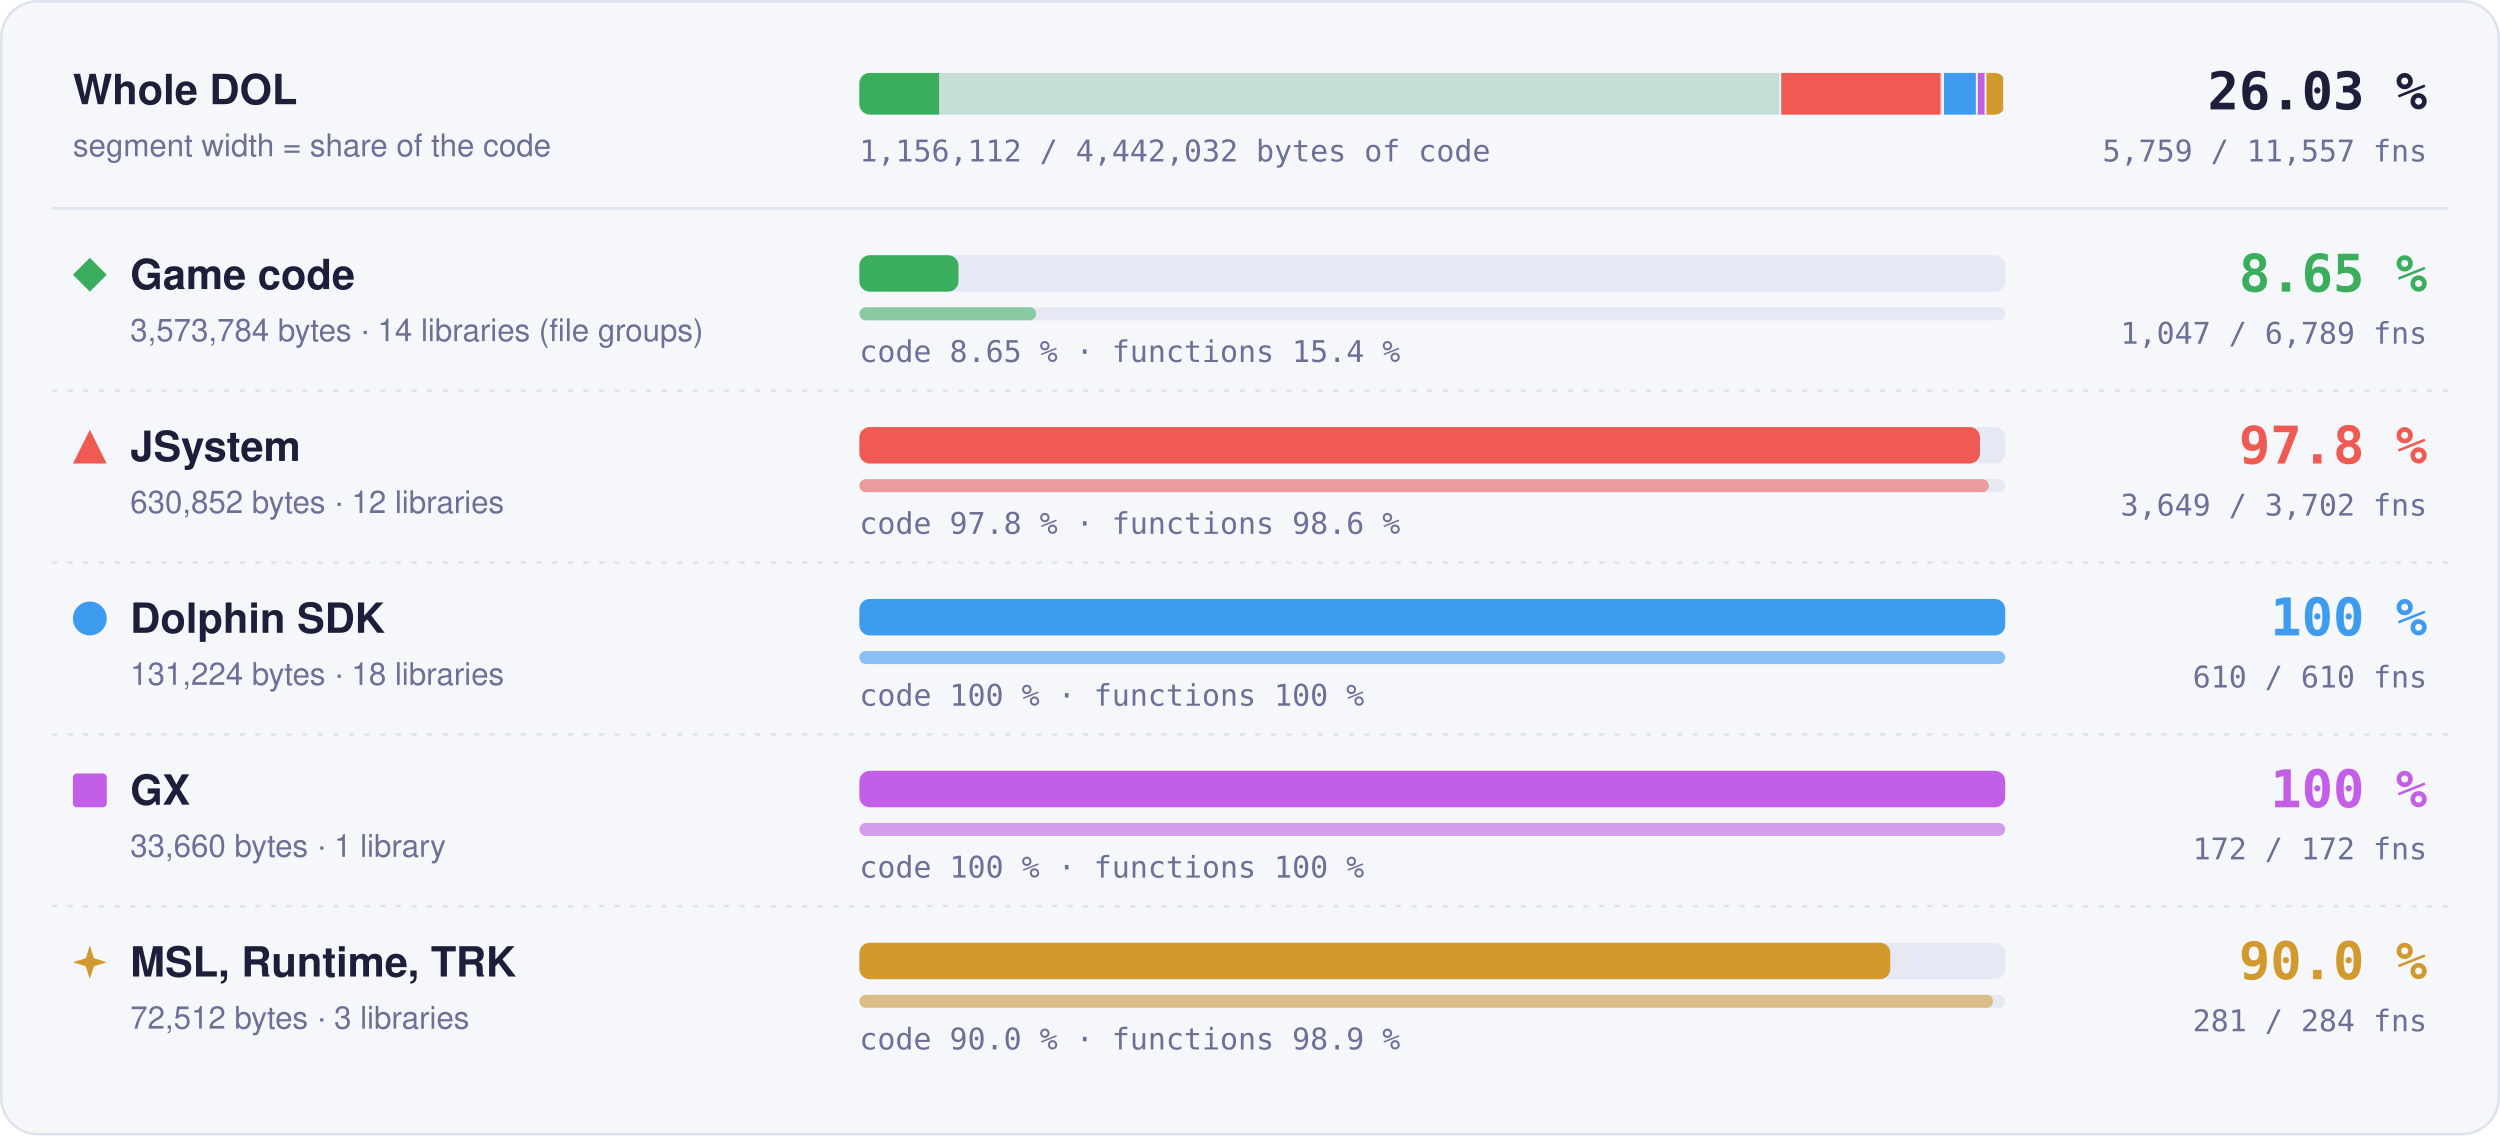
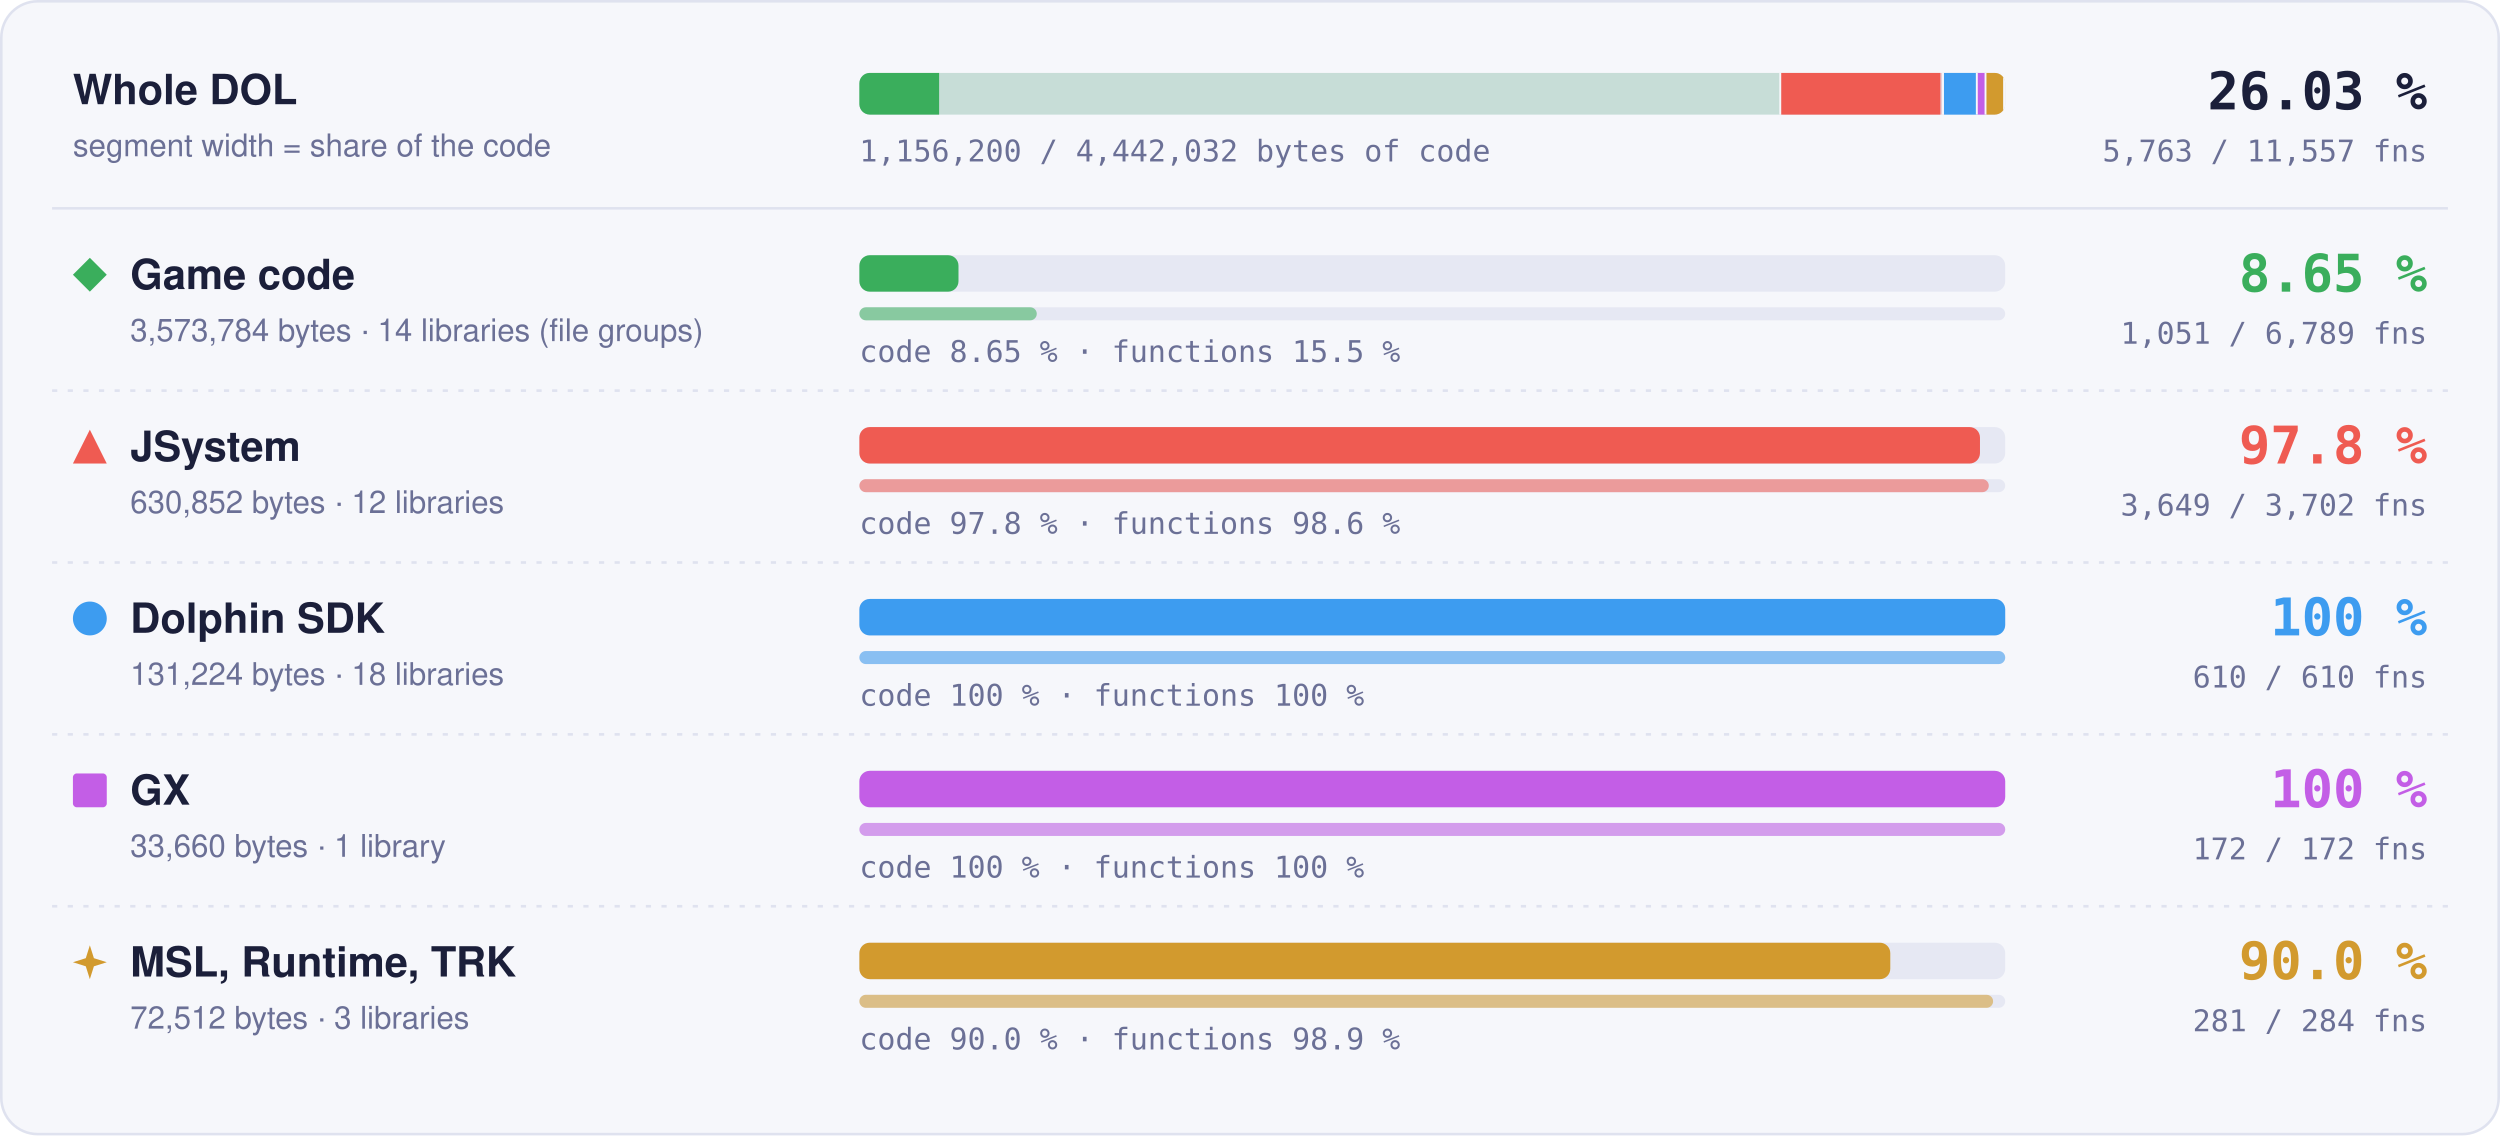
- <svg xmlns="http://www.w3.org/2000/svg" width="960" height="436" viewBox="0 0 960 436" role="img" aria-label="Matched code and functions per region: Game code 8.65 % of code, 1047 of 6789 functions; JSystem 97.8 % of code, 3649 of 3702 functions; Dolphin SDK 100 % of code, 610 of 610 functions; GX 100 % of code, 172 of 172 functions; MSL, Runtime, TRK 90.0 % of code, 281 of 284 functions">
+ <svg xmlns="http://www.w3.org/2000/svg" width="960" height="436" viewBox="0 0 960 436" role="img" aria-label="Matched code and functions per region: Game code 8.65 % of code, 1051 of 6789 functions; JSystem 97.8 % of code, 3649 of 3702 functions; Dolphin SDK 100 % of code, 610 of 610 functions; GX 100 % of code, 172 of 172 functions; MSL, Runtime, TRK 90.0 % of code, 281 of 284 functions">
  <style>text { font-family: -apple-system, BlinkMacSystemFont, 'Segoe UI', Helvetica, Arial, sans-serif; } .mono { font-family: ui-monospace, SFMono-Regular, 'SF Mono', Menlo, Consolas, monospace; } .grow { transform-box: fill-box; transform-origin: 0 50%; animation: grow 1.4s cubic-bezier(.2,.8,.2,1) both; } @keyframes grow { from { transform: scaleX(0); } } @media (prefers-reduced-motion: reduce) { * { animation: none !important; } }</style>
  <rect x="0.5" y="0.5" width="959" height="435" rx="14" fill="#f6f7fb" stroke="#dfe2ef" />
  <text x="28" y="40" font-size="16" font-weight="700" fill="#1b1f3a">Whole DOL</text>
  <text x="28" y="60" font-size="12" fill="#6b7096">segment width = share of the code</text>
  <rect x="330" y="28" width="440" height="16" rx="4" fill="#e6e8f3" />
  <clipPath id="wb">
    <rect x="330" y="28" width="440" height="16" rx="4" />
  </clipPath>
  <g clip-path="url(#wb)">
    <rect x="330.00" y="28" width="354.00" height="16" fill="#3aae5c" fill-opacity="0.18" />
-     <rect class="grow" x="330.00" y="28" width="30.61" height="16" fill="#3aae5c" />
+     <rect class="grow" x="330.00" y="28" width="30.62" height="16" fill="#3aae5c" />
    <rect x="683.25" y="28" width="1.5" height="16" fill="#f6f7fb" />
    <rect x="684.00" y="28" width="62.49" height="16" fill="#ef5b52" fill-opacity="0.18" />
    <rect class="grow" x="684.00" y="28" width="61.11" height="16" fill="#ef5b52" />
    <rect x="745.74" y="28" width="1.5" height="16" fill="#f6f7fb" />
    <rect x="746.49" y="28" width="13.00" height="16" fill="#3d9cf0" fill-opacity="0.18" />
    <rect class="grow" x="746.49" y="28" width="13.00" height="16" fill="#3d9cf0" />
    <rect x="758.73" y="28" width="1.5" height="16" fill="#f6f7fb" />
    <rect x="759.48" y="28" width="3.33" height="16" fill="#c35ee6" fill-opacity="0.18" />
    <rect class="grow" x="759.48" y="28" width="3.33" height="16" fill="#c35ee6" />
    <rect x="762.07" y="28" width="1.5" height="16" fill="#f6f7fb" />
    <rect x="762.82" y="28" width="7.18" height="16" fill="#d29a2e" fill-opacity="0.18" />
    <rect class="grow" x="762.82" y="28" width="6.46" height="16" fill="#d29a2e" />
    <rect x="769.25" y="28" width="1.5" height="16" fill="#f6f7fb" />
  </g>
  <text x="932" y="42" text-anchor="end" class="mono" font-size="20" font-weight="700" fill="#1b1f3a">26.03 %</text>
-   <text x="932" y="62" text-anchor="end" class="mono" font-size="11.5" fill="#6b7096">5,759 / 11,557 fns</text>
-   <text x="330" y="62" class="mono" font-size="11.5" fill="#6b7096">1,156,112 / 4,442,032 bytes of code</text>
+   <text x="932" y="62" text-anchor="end" class="mono" font-size="11.5" fill="#6b7096">5,763 / 11,557 fns</text>
+   <text x="330" y="62" class="mono" font-size="11.5" fill="#6b7096">1,156,200 / 4,442,032 bytes of code</text>
  <line x1="20" x2="940" y1="80" y2="80" stroke="#dfe2ef" />
  <g fill="#3aae5c">
    <path d="M34.5 99L41 105.5L34.5 112L28 105.5Z" />
  </g>
  <text x="50" y="111" font-size="16" font-weight="700" fill="#1b1f3a">Game code</text>
  <text x="50" y="131" font-size="12" fill="#6b7096">3,573,784 bytes · 14 libraries (file groups)</text>
  <rect x="330" y="98" width="440" height="14" rx="4" fill="#e6e8f3" />
-   <rect class="grow" style="animation-delay:0.0s" x="330" y="98" width="38.05" height="14" rx="4" fill="#3aae5c" />
+   <rect class="grow" style="animation-delay:0.0s" x="330" y="98" width="38.06" height="14" rx="4" fill="#3aae5c" />
  <rect x="330" y="118" width="440" height="5" rx="2.5" fill="#e6e8f3" />
-   <rect class="grow" style="animation-delay:0.2s" x="330" y="118" width="67.86" height="5" rx="2.5" fill="#3aae5c" fill-opacity="0.55" />
-   <text x="330" y="139" class="mono" font-size="11.5" fill="#6b7096">code 8.65 % · functions 15.4 %</text>
+   <rect class="grow" style="animation-delay:0.2s" x="330" y="118" width="68.12" height="5" rx="2.5" fill="#3aae5c" fill-opacity="0.55" />
+   <text x="330" y="139" class="mono" font-size="11.5" fill="#6b7096">code 8.65 % · functions 15.5 %</text>
  <text x="932" y="112" text-anchor="end" class="mono" font-size="20" font-weight="700" fill="#3aae5c">8.65 %</text>
-   <text x="932" y="132" text-anchor="end" class="mono" font-size="11.5" fill="#6b7096">1,047 / 6,789 fns</text>
+   <text x="932" y="132" text-anchor="end" class="mono" font-size="11.5" fill="#6b7096">1,051 / 6,789 fns</text>
  <line x1="20" x2="940" y1="150" y2="150" stroke="#dfe2ef" stroke-dasharray="2 4" />
  <g fill="#ef5b52">
    <path d="M34.5 165L41 178L28 178Z" />
  </g>
  <text x="50" y="177" font-size="16" font-weight="700" fill="#1b1f3a">JSystem</text>
  <text x="50" y="197" font-size="12" fill="#6b7096">630,852 bytes · 12 libraries</text>
  <rect x="330" y="164" width="440" height="14" rx="4" fill="#e6e8f3" />
  <rect class="grow" style="animation-delay:0.1s" x="330" y="164" width="430.31" height="14" rx="4" fill="#ef5b52" />
  <rect x="330" y="184" width="440" height="5" rx="2.5" fill="#e6e8f3" />
  <rect class="grow" style="animation-delay:0.3s" x="330" y="184" width="433.70" height="5" rx="2.5" fill="#ef5b52" fill-opacity="0.55" />
  <text x="330" y="205" class="mono" font-size="11.5" fill="#6b7096">code 97.8 % · functions 98.6 %</text>
  <text x="932" y="178" text-anchor="end" class="mono" font-size="20" font-weight="700" fill="#ef5b52">97.8 %</text>
  <text x="932" y="198" text-anchor="end" class="mono" font-size="11.5" fill="#6b7096">3,649 / 3,702 fns</text>
  <line x1="20" x2="940" y1="216" y2="216" stroke="#dfe2ef" stroke-dasharray="2 4" />
  <g fill="#3d9cf0">
    <circle cx="34.5" cy="237.5" r="6.5" />
  </g>
  <text x="50" y="243" font-size="16" font-weight="700" fill="#1b1f3a">Dolphin SDK</text>
  <text x="50" y="263" font-size="12" fill="#6b7096">131,224 bytes · 18 libraries</text>
  <rect x="330" y="230" width="440" height="14" rx="4" fill="#e6e8f3" />
  <rect class="grow" style="animation-delay:0.2s" x="330" y="230" width="440.00" height="14" rx="4" fill="#3d9cf0" />
  <rect x="330" y="250" width="440" height="5" rx="2.5" fill="#e6e8f3" />
  <rect class="grow" style="animation-delay:0.4s" x="330" y="250" width="440.00" height="5" rx="2.5" fill="#3d9cf0" fill-opacity="0.55" />
  <text x="330" y="271" class="mono" font-size="11.5" fill="#6b7096">code 100 % · functions 100 %</text>
  <text x="932" y="244" text-anchor="end" class="mono" font-size="20" font-weight="700" fill="#3d9cf0">100 %</text>
  <text x="932" y="264" text-anchor="end" class="mono" font-size="11.5" fill="#6b7096">610 / 610 fns</text>
  <line x1="20" x2="940" y1="282" y2="282" stroke="#dfe2ef" stroke-dasharray="2 4" />
  <g fill="#c35ee6">
    <rect x="28" y="297" width="13" height="13" rx="1.5" />
  </g>
  <text x="50" y="309" font-size="16" font-weight="700" fill="#1b1f3a">GX</text>
  <text x="50" y="329" font-size="12" fill="#6b7096">33,660 bytes · 1 library</text>
  <rect x="330" y="296" width="440" height="14" rx="4" fill="#e6e8f3" />
  <rect class="grow" style="animation-delay:0.3s" x="330" y="296" width="440.00" height="14" rx="4" fill="#c35ee6" />
  <rect x="330" y="316" width="440" height="5" rx="2.5" fill="#e6e8f3" />
  <rect class="grow" style="animation-delay:0.5s" x="330" y="316" width="440.00" height="5" rx="2.5" fill="#c35ee6" fill-opacity="0.55" />
  <text x="330" y="337" class="mono" font-size="11.5" fill="#6b7096">code 100 % · functions 100 %</text>
  <text x="932" y="310" text-anchor="end" class="mono" font-size="20" font-weight="700" fill="#c35ee6">100 %</text>
  <text x="932" y="330" text-anchor="end" class="mono" font-size="11.5" fill="#6b7096">172 / 172 fns</text>
  <line x1="20" x2="940" y1="348" y2="348" stroke="#dfe2ef" stroke-dasharray="2 4" />
  <g fill="#d29a2e">
    <path d="M34.5 363L36.06 367.94L41 369.5L36.06 371.06L34.5 376L32.94 371.06L28 369.5L32.94 367.94Z" />
  </g>
  <text x="50" y="375" font-size="16" font-weight="700" fill="#1b1f3a">MSL, Runtime, TRK</text>
  <text x="50" y="395" font-size="12" fill="#6b7096">72,512 bytes · 3 libraries</text>
  <rect x="330" y="362" width="440" height="14" rx="4" fill="#e6e8f3" />
  <rect class="grow" style="animation-delay:0.4s" x="330" y="362" width="395.87" height="14" rx="4" fill="#d29a2e" />
  <rect x="330" y="382" width="440" height="5" rx="2.5" fill="#e6e8f3" />
  <rect class="grow" style="animation-delay:0.6s" x="330" y="382" width="435.35" height="5" rx="2.5" fill="#d29a2e" fill-opacity="0.55" />
  <text x="330" y="403" class="mono" font-size="11.5" fill="#6b7096">code 90.0 % · functions 98.9 %</text>
  <text x="932" y="376" text-anchor="end" class="mono" font-size="20" font-weight="700" fill="#d29a2e">90.0 %</text>
  <text x="932" y="396" text-anchor="end" class="mono" font-size="11.5" fill="#6b7096">281 / 284 fns</text>
</svg>
